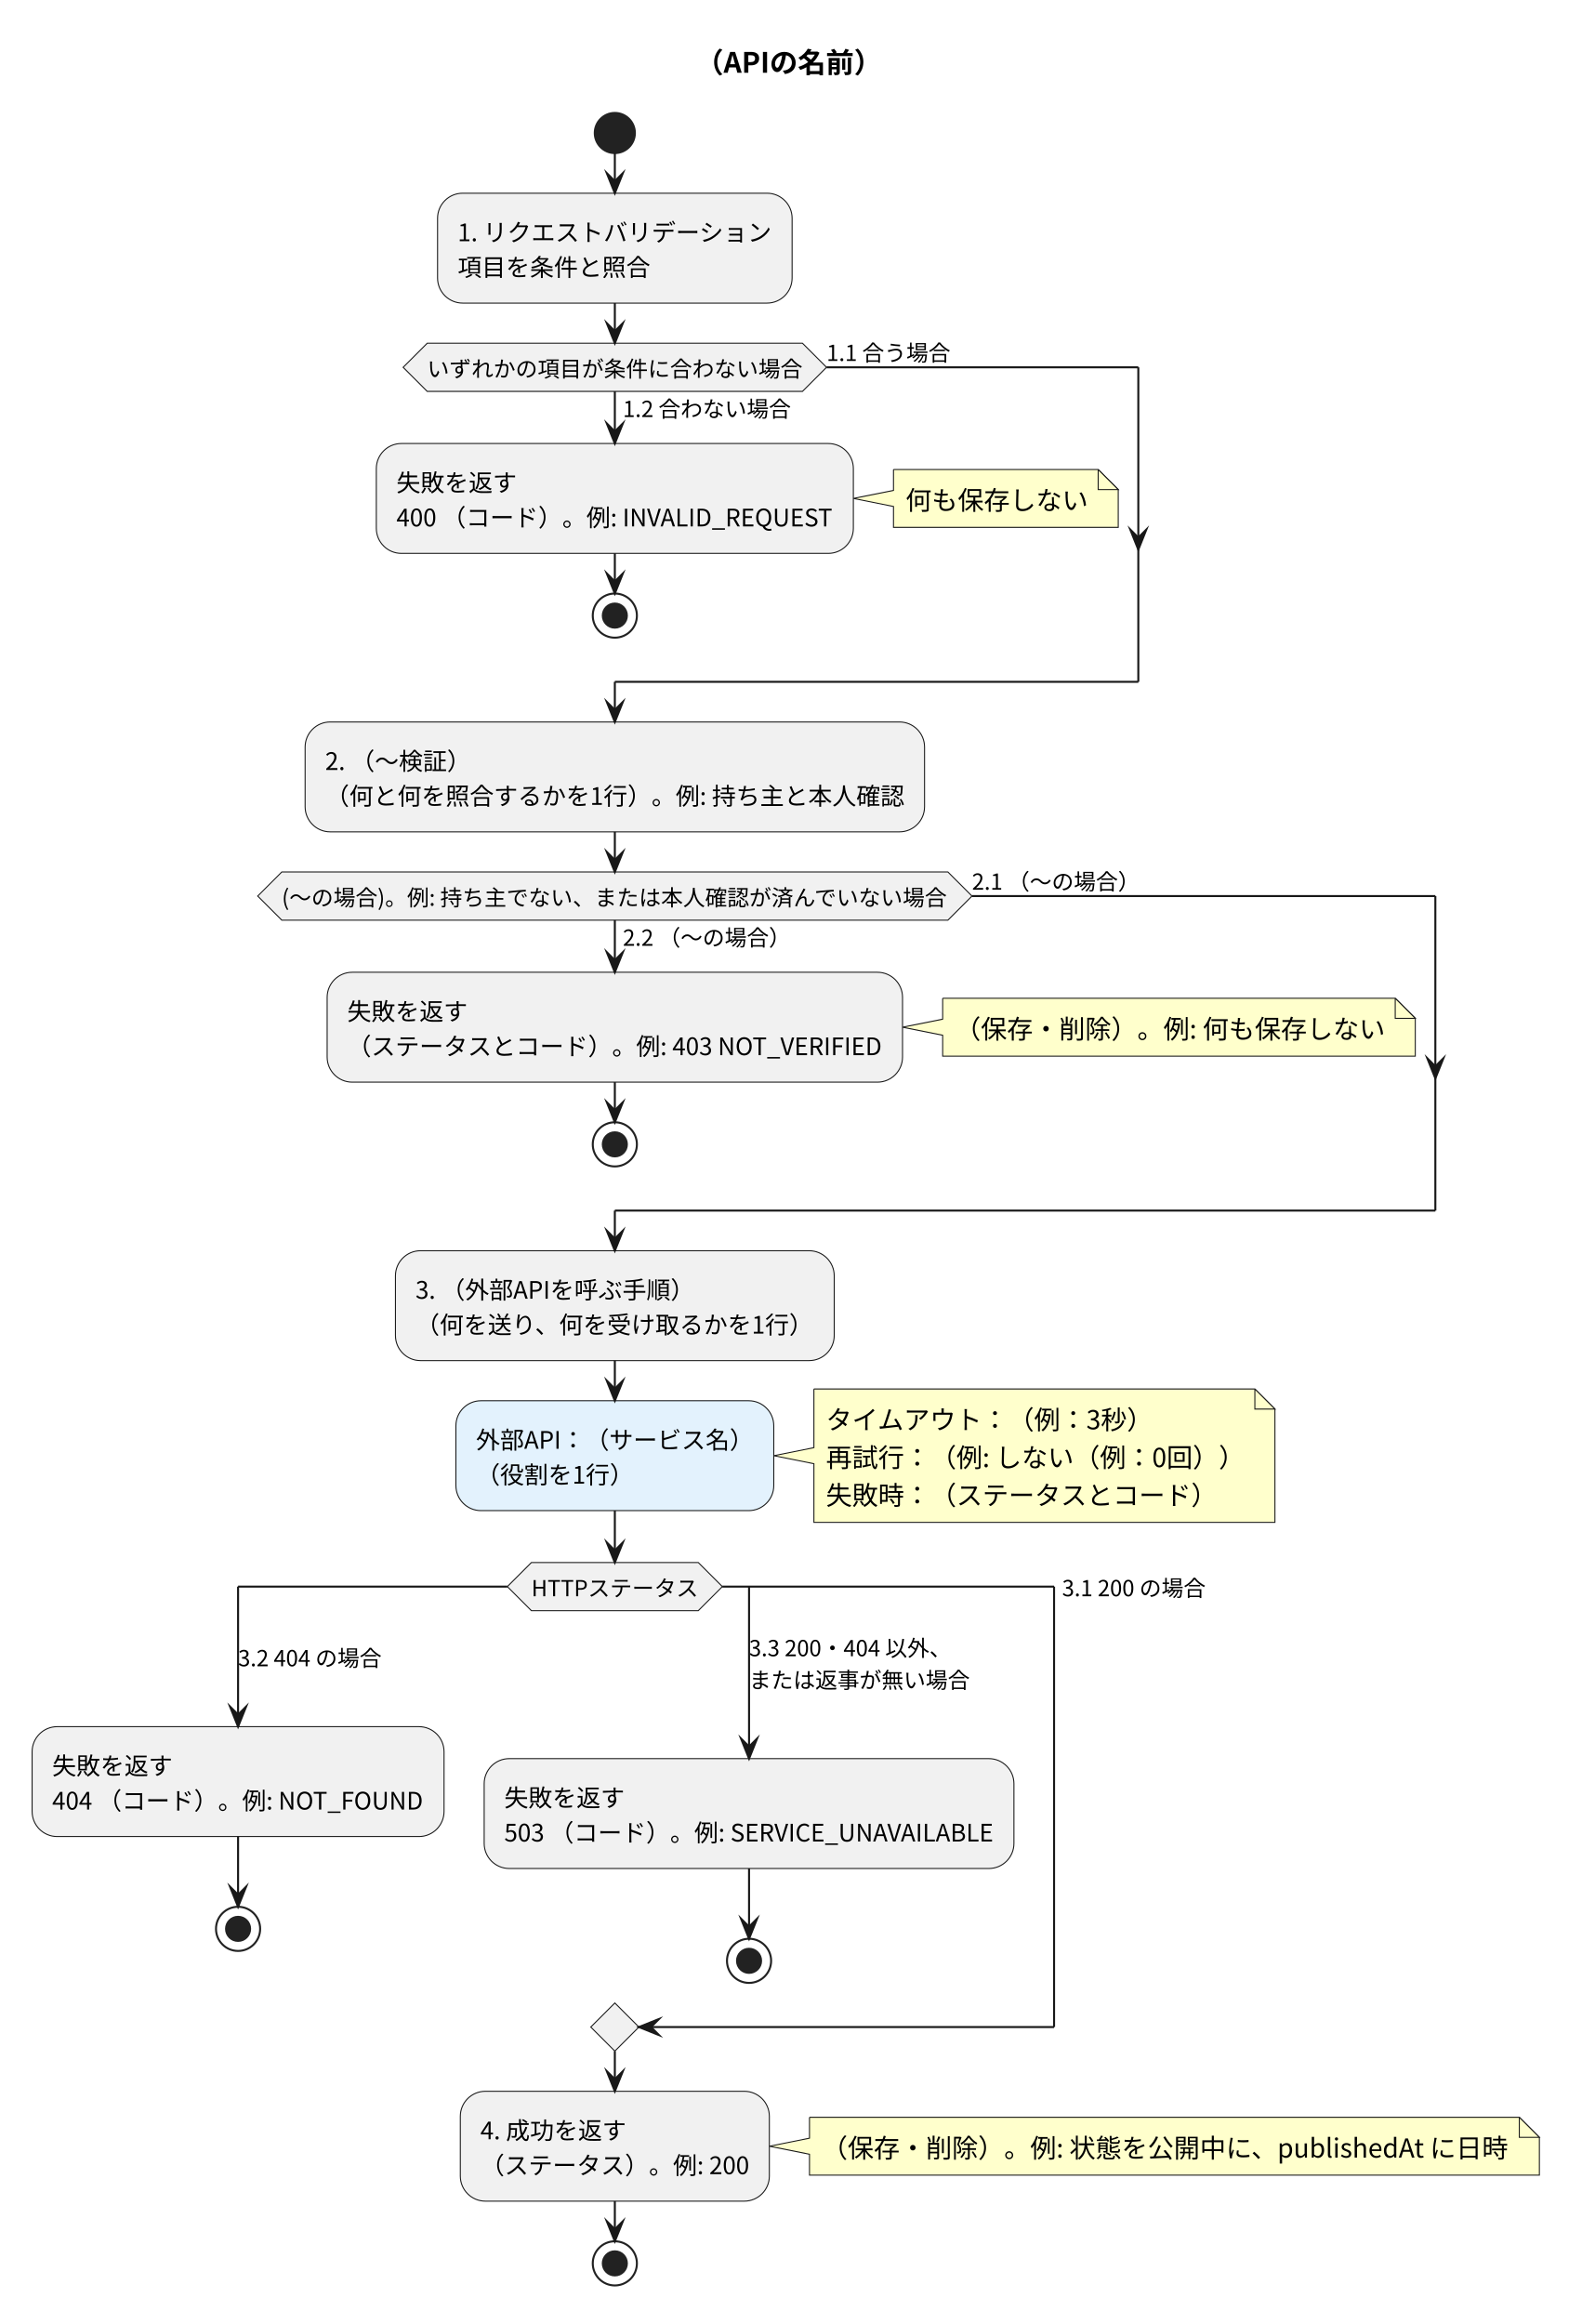
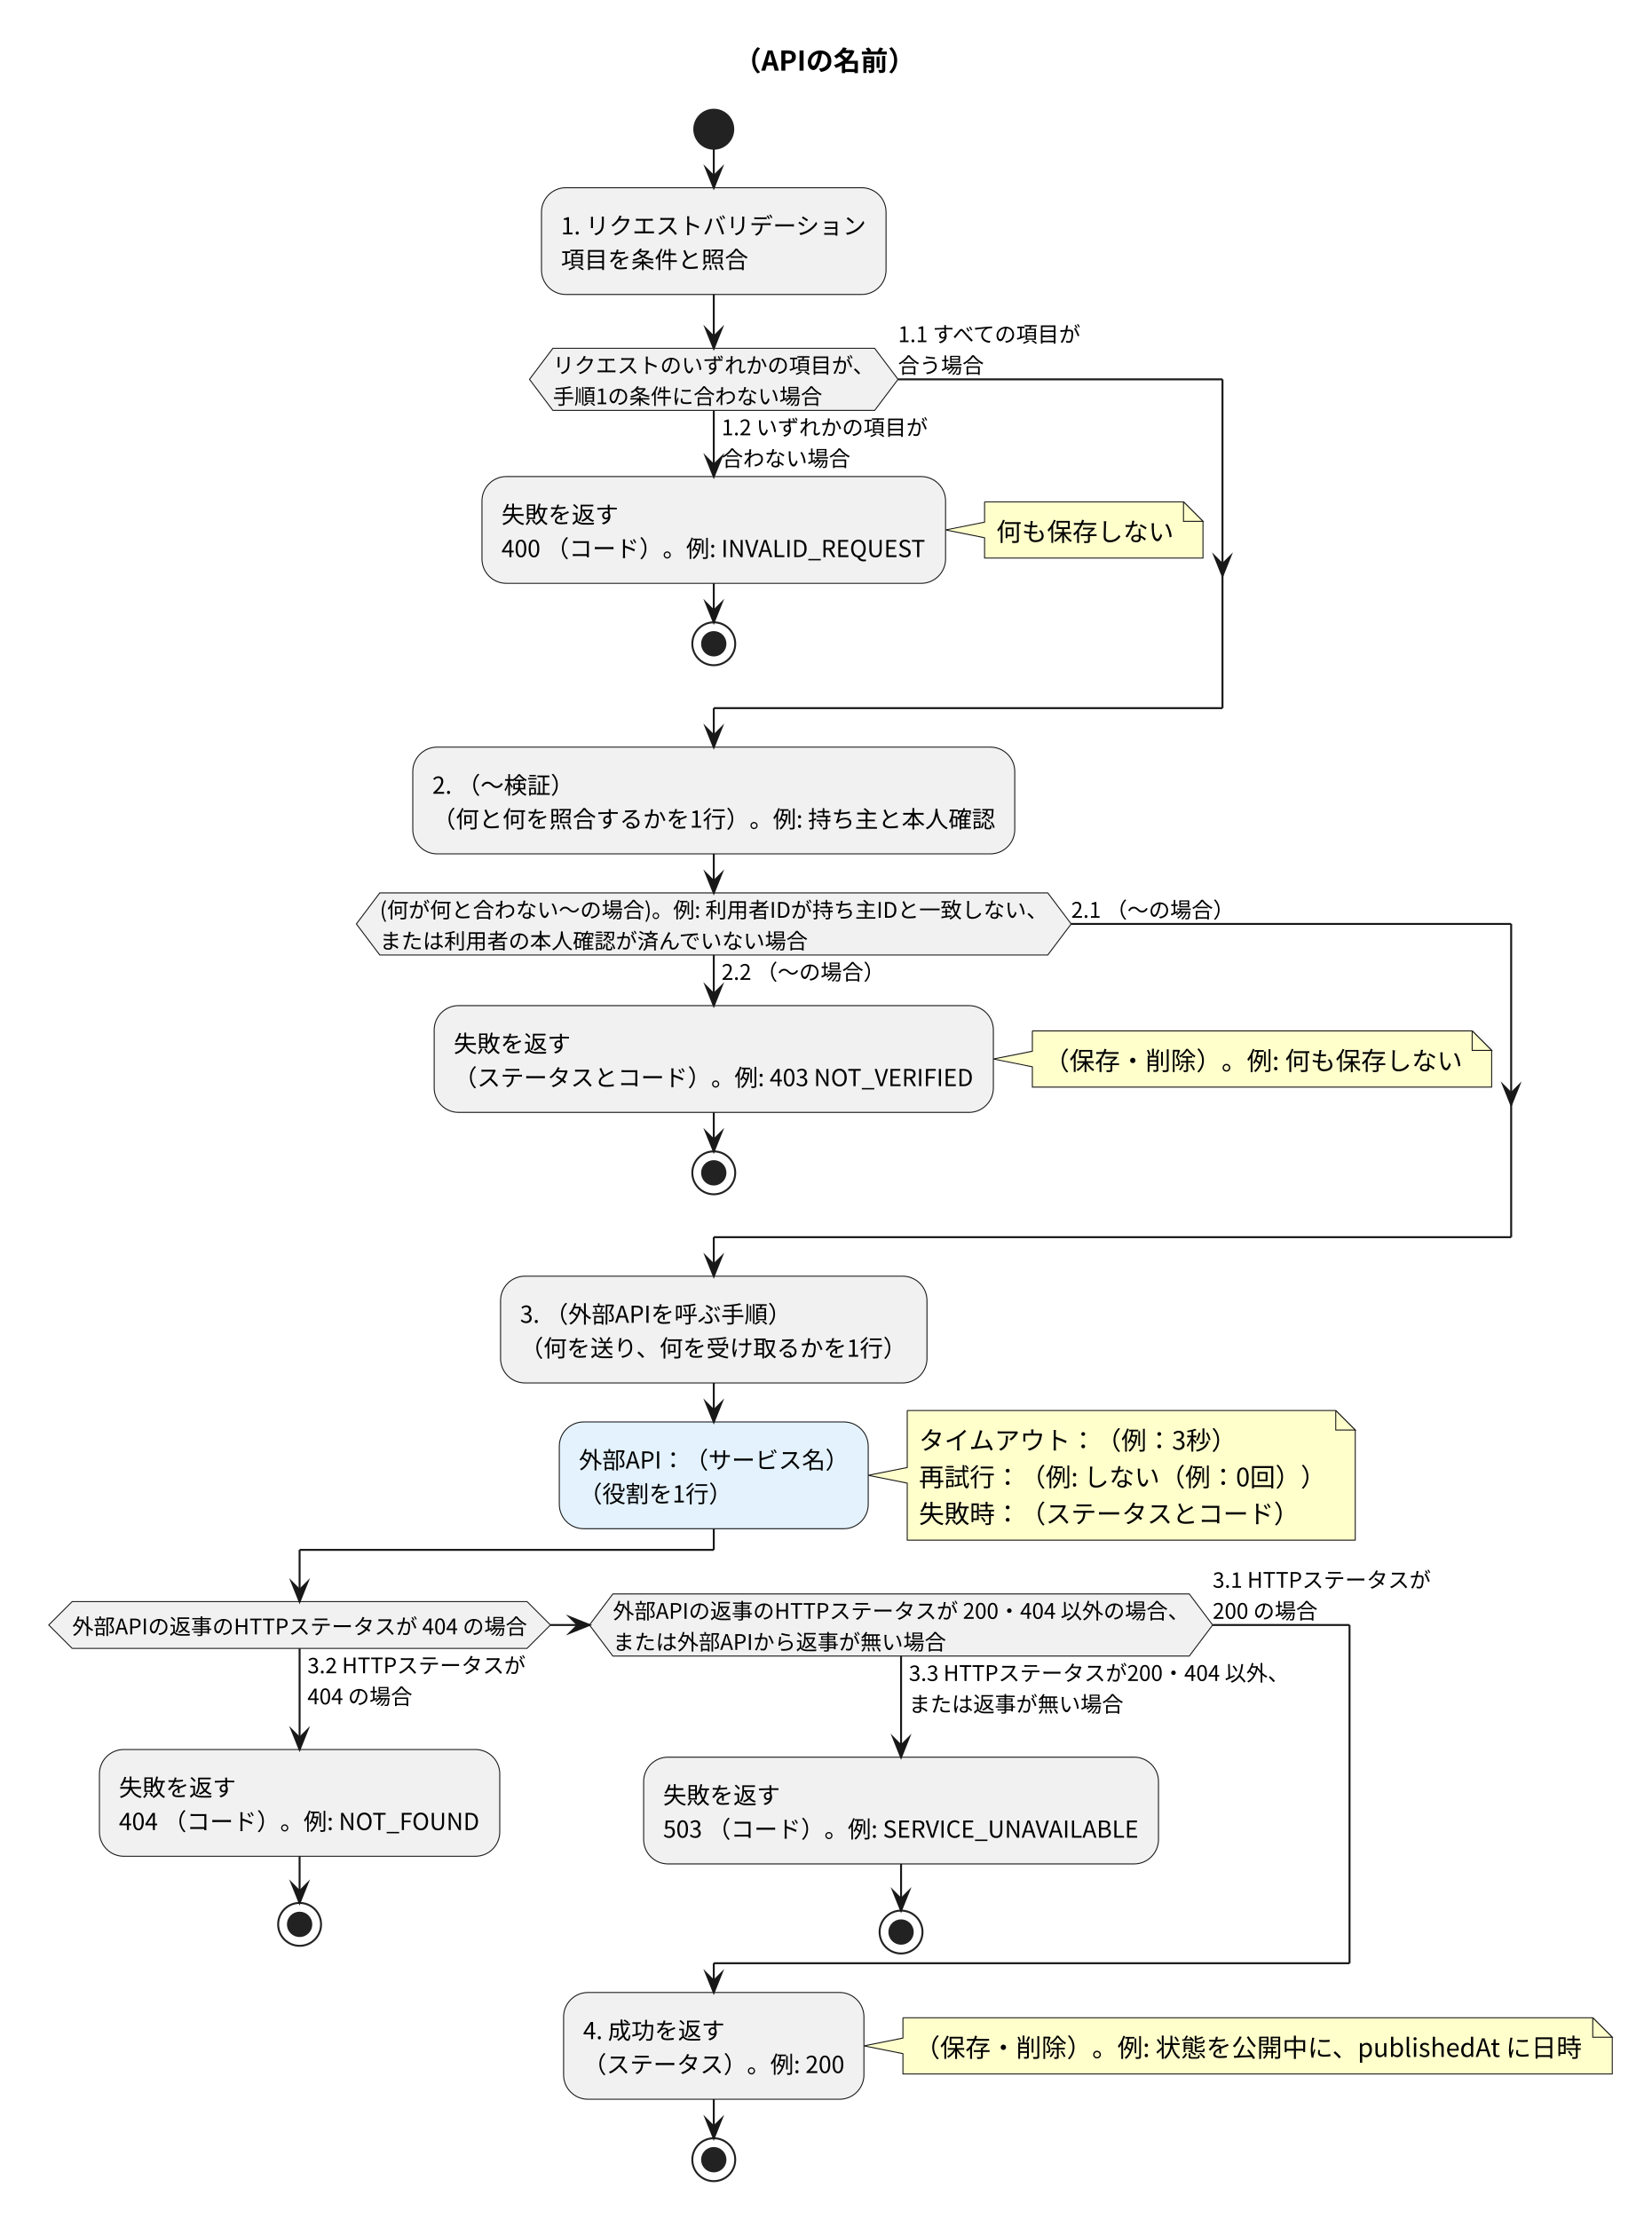
- <svg xmlns="http://www.w3.org/2000/svg" version="1.1" data-diagram-type="ACTIVITY" style="width:788px;height:1158px;background:#FFFFFF;" width="788px" height="1158px" viewBox="0 0 788 1158" zoomAndPan="magnify" preserveAspectRatio="none" contentStyleType="text/css">
+ <svg xmlns="http://www.w3.org/2000/svg" version="1.1" data-diagram-type="ACTIVITY" style="width:847px;height:1138px;background:#FFFFFF;" width="847px" height="1138px" viewBox="0 0 847 1138" zoomAndPan="magnify" preserveAspectRatio="none" contentStyleType="text/css">
  <defs />
  <g font-family="sans-serif" lengthAdjust="spacing">
    <g class="title" data-source-line="7">
-       <text x="346.599" y="36.24" fill="#000" font-size="14" textLength="92.932" font-weight="700" font-family="'Noto Sans CJK JP'">（APIの名前）</text>
+       <text x="376.408" y="36.24" fill="#000" font-size="14" textLength="92.932" font-weight="700" font-family="'Noto Sans CJK JP'">（APIの名前）</text>
    </g>
-     <ellipse cx="306.395" cy="66.272" rx="10" ry="10" fill="#222" style="stroke:#222;stroke-width:1;" />
-     <rect x="218.052" y="96.272" width="176.685" height="54.752" fill="#F1F1F1" style="stroke:#181818;stroke-width:0.5;" rx="12.5" ry="12.5" />
-     <text x="228.052" y="120.192" fill="#000" font-size="12" textLength="156.685" font-family="'Noto Sans CJK JP'">1. リクエストバリデーション</text>
-     <text x="228.052" y="137.568" fill="#000" font-size="12" textLength="96.001" font-family="'Noto Sans CJK JP'">項目を条件と照合</text>
-     <path d="M445.26,233.952 L445.26,244.364 L425.26,248.364 L445.26,252.364 L445.26,262.776 A0,0 0 0 0 445.26,262.776 L557.26,262.776 A0,0 0 0 0 557.26,262.776 L557.26,243.952 L547.26,233.952 L445.26,233.952 A0,0 0 0 0 445.26,233.952" style="stroke:#181818;stroke-width:0.5;" fill="#FFC" />
-     <path d="M547.26,233.952 L547.26,243.952 L557.26,243.952 L547.26,233.952" style="stroke:#181818;stroke-width:0.5;" fill="#FFC" />
-     <text x="451.26" y="254.032" fill="#000" font-size="13" textLength="91" font-family="'Noto Sans CJK JP'">何も保存しない</text>
-     <rect x="187.53" y="220.988" width="237.73" height="54.752" fill="#F1F1F1" style="stroke:#181818;stroke-width:0.5;" rx="12.5" ry="12.5" />
-     <text x="197.53" y="244.908" fill="#000" font-size="12" textLength="60" font-family="'Noto Sans CJK JP'">失敗を返す</text>
-     <text x="197.53" y="262.284" fill="#000" font-size="12" textLength="217.73" font-family="'Noto Sans CJK JP'">400 （コード）。例: INVALID_REQUEST</text>
-     <ellipse cx="306.395" cy="306.74" rx="11" ry="11" fill="none" style="stroke:#222;stroke-width:1;" />
-     <ellipse cx="306.395" cy="306.74" rx="6" ry="6" fill="#222" style="stroke:#222;stroke-width:1;" />
-     <polygon points="212.895,171.024,399.894,171.024,411.894,183.024,399.894,195.024,212.895,195.024,200.895,183.024,212.895,171.024" fill="#F1F1F1" style="stroke:#181818;stroke-width:0.5;stroke-linejoin:miter;stroke-miterlimit:10;" />
-     <text x="310.395" y="207.784" fill="#000" font-size="11" textLength="83.731" font-family="'Noto Sans CJK JP'">1.2 合わない場合</text>
-     <text x="212.895" y="187.82" fill="#000" font-size="11" textLength="186.999" font-family="'Noto Sans CJK JP'">いずれかの項目が条件に合わない場合</text>
-     <text x="411.894" y="179.856" fill="#000" font-size="11" textLength="61.732" font-family="'Noto Sans CJK JP'">1.1 合う場合</text>
-     <rect x="152.052" y="359.74" width="308.686" height="54.752" fill="#F1F1F1" style="stroke:#181818;stroke-width:0.5;" rx="12.5" ry="12.5" />
-     <text x="162.052" y="383.66" fill="#000" font-size="12" textLength="72.685" font-family="'Noto Sans CJK JP'">2. （〜検証）</text>
-     <text x="162.052" y="401.037" fill="#000" font-size="12" textLength="288.686" font-family="'Noto Sans CJK JP'">（何と何を照合するかを1行）。例: 持ち主と本人確認</text>
-     <path d="M469.764,497.421 L469.764,507.833 L449.764,511.833 L469.764,515.833 L469.764,526.245 A0,0 0 0 0 469.764,526.245 L705.29,526.245 A0,0 0 0 0 705.29,526.245 L705.29,507.421 L695.29,497.421 L469.764,497.421 A0,0 0 0 0 469.764,497.421" style="stroke:#181818;stroke-width:0.5;" fill="#FFC" />
-     <path d="M695.29,497.421 L695.29,507.421 L705.29,507.421 L695.29,497.421" style="stroke:#181818;stroke-width:0.5;" fill="#FFC" />
-     <text x="475.764" y="517.501" fill="#000" font-size="13" textLength="214.526" font-family="'Noto Sans CJK JP'">（保存・削除）。例: 何も保存しない</text>
-     <rect x="163.026" y="484.457" width="286.738" height="54.752" fill="#F1F1F1" style="stroke:#181818;stroke-width:0.5;" rx="12.5" ry="12.5" />
-     <text x="173.026" y="508.377" fill="#000" font-size="12" textLength="60" font-family="'Noto Sans CJK JP'">失敗を返す</text>
-     <text x="173.026" y="525.753" fill="#000" font-size="12" textLength="266.738" font-family="'Noto Sans CJK JP'">（ステータスとコード）。例: 403 NOT_VERIFIED</text>
-     <ellipse cx="306.395" cy="570.209" rx="11" ry="11" fill="none" style="stroke:#222;stroke-width:1;" />
-     <ellipse cx="306.395" cy="570.209" rx="6" ry="6" fill="#222" style="stroke:#222;stroke-width:1;" />
-     <polygon points="140.417,434.493,472.373,434.493,484.373,446.493,472.373,458.493,140.417,458.493,128.417,446.493,140.417,434.493" fill="#F1F1F1" style="stroke:#181818;stroke-width:0.5;stroke-linejoin:miter;stroke-miterlimit:10;" />
-     <text x="310.395" y="471.252" fill="#000" font-size="11" textLength="83.731" font-family="'Noto Sans CJK JP'">2.2 （〜の場合）</text>
-     <text x="140.417" y="451.289" fill="#000" font-size="11" textLength="331.956" font-family="'Noto Sans CJK JP'">(〜の場合)。例: 持ち主でない、または本人確認が済んでいない場合</text>
-     <text x="484.373" y="443.325" fill="#000" font-size="11" textLength="83.731" font-family="'Noto Sans CJK JP'">2.1 （〜の場合）</text>
-     <rect x="197.064" y="623.209" width="218.662" height="54.752" fill="#F1F1F1" style="stroke:#181818;stroke-width:0.5;" rx="12.5" ry="12.5" />
-     <text x="207.064" y="647.129" fill="#000" font-size="12" textLength="139.093" font-family="'Noto Sans CJK JP'">3. （外部APIを呼ぶ手順）</text>
-     <text x="207.064" y="664.505" fill="#000" font-size="12" textLength="198.662" font-family="'Noto Sans CJK JP'">（何を送り、何を受け取るかを1行）</text>
-     <path d="M405.599,692.101 L405.599,721.337 L385.599,725.337 L405.599,729.337 L405.599,758.573 A0,0 0 0 0 405.599,758.573 L635.341,758.573 A0,0 0 0 0 635.341,758.573 L635.341,702.101 L625.341,692.101 L405.599,692.101 A0,0 0 0 0 405.599,692.101" style="stroke:#181818;stroke-width:0.5;" fill="#FFC" />
-     <path d="M625.341,692.101 L625.341,702.101 L635.341,702.101 L625.341,692.101" style="stroke:#181818;stroke-width:0.5;" fill="#FFC" />
-     <text x="411.599" y="712.181" fill="#000" font-size="13" textLength="163.215" font-family="'Noto Sans CJK JP'">タイムアウト：（例：3秒）</text>
-     <text x="411.599" y="731.005" fill="#000" font-size="13" textLength="208.741" font-family="'Noto Sans CJK JP'">再試行：（例: しない（例：0回））</text>
-     <text x="411.599" y="749.829" fill="#000" font-size="13" textLength="195" font-family="'Noto Sans CJK JP'">失敗時：（ステータスとコード）</text>
-     <rect x="227.19" y="697.961" width="158.409" height="54.752" fill="#E3F2FD" style="stroke:#181818;stroke-width:0.5;" rx="12.5" ry="12.5" />
-     <text x="237.19" y="721.881" fill="#000" font-size="12" textLength="138.409" font-family="'Noto Sans CJK JP'">外部API：（サービス名）</text>
-     <text x="237.19" y="739.257" fill="#000" font-size="12" textLength="78.661" font-family="'Noto Sans CJK JP'">（役割を1行）</text>
-     <polygon points="264.821,778.573,347.969,778.573,359.969,790.573,347.969,802.573,264.821,802.573,252.821,790.573,264.821,778.573" fill="#F1F1F1" style="stroke:#181818;stroke-width:0.5;stroke-linejoin:miter;stroke-miterlimit:10;" />
-     <text x="264.821" y="795.369" fill="#000" font-size="11" textLength="83.148" font-family="'Noto Sans CJK JP'">HTTPステータス</text>
-     <rect x="16" y="860.357" width="205.281" height="54.752" fill="#F1F1F1" style="stroke:#181818;stroke-width:0.5;" rx="12.5" ry="12.5" />
-     <text x="26" y="884.277" fill="#000" font-size="12" textLength="60" font-family="'Noto Sans CJK JP'">失敗を返す</text>
-     <text x="26" y="901.653" fill="#000" font-size="12" textLength="185.281" font-family="'Noto Sans CJK JP'">404 （コード）。例: NOT_FOUND</text>
-     <ellipse cx="118.641" cy="961.109" rx="11" ry="11" fill="none" style="stroke:#222;stroke-width:1;" />
-     <ellipse cx="118.641" cy="961.109" rx="6" ry="6" fill="#222" style="stroke:#222;stroke-width:1;" />
-     <rect x="241.281" y="876.285" width="263.998" height="54.752" fill="#F1F1F1" style="stroke:#181818;stroke-width:0.5;" rx="12.5" ry="12.5" />
-     <text x="251.281" y="900.205" fill="#000" font-size="12" textLength="60" font-family="'Noto Sans CJK JP'">失敗を返す</text>
-     <text x="251.281" y="917.581" fill="#000" font-size="12" textLength="243.998" font-family="'Noto Sans CJK JP'">503 （コード）。例: SERVICE_UNAVAILABLE</text>
-     <ellipse cx="373.28" cy="977.037" rx="11" ry="11" fill="none" style="stroke:#222;stroke-width:1;" />
-     <ellipse cx="373.28" cy="977.037" rx="6" ry="6" fill="#222" style="stroke:#222;stroke-width:1;" />
-     <polygon points="306.395,998.037,306.395,998.037,318.395,1010.037,306.395,1022.037,306.395,1022.037,294.395,1010.037,306.395,998.037" fill="#F1F1F1" style="stroke:#181818;stroke-width:0.5;stroke-linejoin:miter;stroke-miterlimit:10;" />
-     <path d="M403.397,1055.001 L403.397,1065.413 L383.397,1069.413 L403.397,1073.413 L403.397,1083.825 A0,0 0 0 0 403.397,1083.825 L767.13,1083.825 A0,0 0 0 0 767.13,1083.825 L767.13,1065.001 L757.13,1055.001 L403.397,1055.001 A0,0 0 0 0 403.397,1055.001" style="stroke:#181818;stroke-width:0.5;" fill="#FFC" />
-     <path d="M757.13,1055.001 L757.13,1065.001 L767.13,1065.001 L757.13,1055.001" style="stroke:#181818;stroke-width:0.5;" fill="#FFC" />
-     <text x="409.397" y="1075.081" fill="#000" font-size="13" textLength="342.732" font-family="'Noto Sans CJK JP'">（保存・削除）。例: 状態を公開中に、publishedAt に日時</text>
-     <rect x="229.392" y="1042.037" width="154.005" height="54.752" fill="#F1F1F1" style="stroke:#181818;stroke-width:0.5;" rx="12.5" ry="12.5" />
-     <text x="239.392" y="1065.957" fill="#000" font-size="12" textLength="72.685" font-family="'Noto Sans CJK JP'">4. 成功を返す</text>
-     <text x="239.392" y="1083.333" fill="#000" font-size="12" textLength="134.005" font-family="'Noto Sans CJK JP'">（ステータス）。例: 200</text>
-     <ellipse cx="306.395" cy="1127.789" rx="11" ry="11" fill="none" style="stroke:#222;stroke-width:1;" />
-     <ellipse cx="306.395" cy="1127.789" rx="6" ry="6" fill="#222" style="stroke:#222;stroke-width:1;" />
-     <line x1="306.395" y1="76.272" x2="306.395" y2="96.272" style="stroke:#181818;stroke-width:1;" />
-     <polygon points="302.395,86.272,306.395,96.272,310.395,86.272,306.395,90.272" fill="#181818" style="stroke:#181818;stroke-width:1;stroke-linejoin:miter;stroke-miterlimit:10;" />
-     <line x1="306.395" y1="275.74" x2="306.395" y2="295.74" style="stroke:#181818;stroke-width:1;" />
-     <polygon points="302.395,285.74,306.395,295.74,310.395,285.74,306.395,289.74" fill="#181818" style="stroke:#181818;stroke-width:1;stroke-linejoin:miter;stroke-miterlimit:10;" />
-     <line x1="306.395" y1="195.024" x2="306.395" y2="220.988" style="stroke:#181818;stroke-width:1;" />
-     <polygon points="302.395,210.988,306.395,220.988,310.395,210.988,306.395,214.988" fill="#181818" style="stroke:#181818;stroke-width:1;stroke-linejoin:miter;stroke-miterlimit:10;" />
-     <line x1="411.894" y1="183.024" x2="567.26" y2="183.024" style="stroke:#181818;stroke-width:1;" />
-     <polygon points="563.26,263.864,567.26,273.864,571.26,263.864,567.26,267.864" fill="#181818" style="stroke:#181818;stroke-width:1;stroke-linejoin:miter;stroke-miterlimit:10;" />
-     <line x1="567.26" y1="183.024" x2="567.26" y2="339.74" style="stroke:#181818;stroke-width:1;" />
-     <line x1="567.26" y1="339.74" x2="306.395" y2="339.74" style="stroke:#181818;stroke-width:1;" />
-     <line x1="306.395" y1="339.74" x2="306.395" y2="359.74" style="stroke:#181818;stroke-width:1;" />
-     <polygon points="302.395,349.74,306.395,359.74,310.395,349.74,306.395,353.74" fill="#181818" style="stroke:#181818;stroke-width:1;stroke-linejoin:miter;stroke-miterlimit:10;" />
-     <line x1="306.395" y1="151.024" x2="306.395" y2="171.024" style="stroke:#181818;stroke-width:1;" />
-     <polygon points="302.395,161.024,306.395,171.024,310.395,161.024,306.395,165.024" fill="#181818" style="stroke:#181818;stroke-width:1;stroke-linejoin:miter;stroke-miterlimit:10;" />
-     <line x1="306.395" y1="539.209" x2="306.395" y2="559.209" style="stroke:#181818;stroke-width:1;" />
-     <polygon points="302.395,549.209,306.395,559.209,310.395,549.209,306.395,553.209" fill="#181818" style="stroke:#181818;stroke-width:1;stroke-linejoin:miter;stroke-miterlimit:10;" />
-     <line x1="306.395" y1="458.493" x2="306.395" y2="484.457" style="stroke:#181818;stroke-width:1;" />
-     <polygon points="302.395,474.457,306.395,484.457,310.395,474.457,306.395,478.457" fill="#181818" style="stroke:#181818;stroke-width:1;stroke-linejoin:miter;stroke-miterlimit:10;" />
-     <line x1="484.373" y1="446.493" x2="715.29" y2="446.493" style="stroke:#181818;stroke-width:1;" />
-     <polygon points="711.29,527.333,715.29,537.333,719.29,527.333,715.29,531.333" fill="#181818" style="stroke:#181818;stroke-width:1;stroke-linejoin:miter;stroke-miterlimit:10;" />
-     <line x1="715.29" y1="446.493" x2="715.29" y2="603.209" style="stroke:#181818;stroke-width:1;" />
-     <line x1="715.29" y1="603.209" x2="306.395" y2="603.209" style="stroke:#181818;stroke-width:1;" />
-     <line x1="306.395" y1="603.209" x2="306.395" y2="623.209" style="stroke:#181818;stroke-width:1;" />
-     <polygon points="302.395,613.209,306.395,623.209,310.395,613.209,306.395,617.209" fill="#181818" style="stroke:#181818;stroke-width:1;stroke-linejoin:miter;stroke-miterlimit:10;" />
-     <line x1="306.395" y1="414.493" x2="306.395" y2="434.493" style="stroke:#181818;stroke-width:1;" />
-     <polygon points="302.395,424.493,306.395,434.493,310.395,424.493,306.395,428.493" fill="#181818" style="stroke:#181818;stroke-width:1;stroke-linejoin:miter;stroke-miterlimit:10;" />
-     <line x1="306.395" y1="677.961" x2="306.395" y2="697.961" style="stroke:#181818;stroke-width:1;" />
-     <polygon points="302.395,687.961,306.395,697.961,310.395,687.961,306.395,691.961" fill="#181818" style="stroke:#181818;stroke-width:1;stroke-linejoin:miter;stroke-miterlimit:10;" />
-     <line x1="118.641" y1="915.109" x2="118.641" y2="950.109" style="stroke:#181818;stroke-width:1;" />
-     <polygon points="114.641,940.109,118.641,950.109,122.641,940.109,118.641,944.109" fill="#181818" style="stroke:#181818;stroke-width:1;stroke-linejoin:miter;stroke-miterlimit:10;" />
-     <line x1="373.28" y1="931.037" x2="373.28" y2="966.037" style="stroke:#181818;stroke-width:1;" />
-     <polygon points="369.28,956.037,373.28,966.037,377.28,956.037,373.28,960.037" fill="#181818" style="stroke:#181818;stroke-width:1;stroke-linejoin:miter;stroke-miterlimit:10;" />
-     <line x1="252.821" y1="790.573" x2="118.641" y2="790.573" style="stroke:#181818;stroke-width:1;" />
-     <line x1="118.641" y1="790.573" x2="118.641" y2="860.357" style="stroke:#181818;stroke-width:1;" />
-     <polygon points="114.641,850.357,118.641,860.357,122.641,850.357,118.641,854.357" fill="#181818" style="stroke:#181818;stroke-width:1;stroke-linejoin:miter;stroke-miterlimit:10;" />
-     <text x="118.641" y="830.261" fill="#000" font-size="11" textLength="71.51" font-family="'Noto Sans CJK JP'">3.2 404 の場合</text>
-     <line x1="359.969" y1="790.573" x2="525.279" y2="790.573" style="stroke:#181818;stroke-width:1;" />
-     <line x1="525.279" y1="790.573" x2="525.279" y2="1010.037" style="stroke:#181818;stroke-width:1;" />
-     <line x1="525.279" y1="1010.037" x2="318.395" y2="1010.037" style="stroke:#181818;stroke-width:1;" />
-     <polygon points="328.395,1006.037,318.395,1010.037,328.395,1014.037,324.395,1010.037" fill="#181818" style="stroke:#181818;stroke-width:1;stroke-linejoin:miter;stroke-miterlimit:10;" />
-     <text x="529.279" y="795.369" fill="#000" font-size="11" textLength="71.51" font-family="'Noto Sans CJK JP'">3.1 200 の場合</text>
-     <line x1="373.28" y1="790.573" x2="373.28" y2="876.285" style="stroke:#181818;stroke-width:1;" />
-     <polygon points="369.28,866.285,373.28,876.285,377.28,866.285,373.28,870.285" fill="#181818" style="stroke:#181818;stroke-width:1;stroke-linejoin:miter;stroke-miterlimit:10;" />
-     <text x="373.28" y="825.261" fill="#000" font-size="11" textLength="100.825" font-family="'Noto Sans CJK JP'">3.3 200・404 以外、</text>
-     <text x="373.28" y="841.189" fill="#000" font-size="11" textLength="109.999" font-family="'Noto Sans CJK JP'">または返事が無い場合</text>
-     <line x1="306.395" y1="752.713" x2="306.395" y2="778.573" style="stroke:#181818;stroke-width:1;" />
-     <polygon points="302.395,768.573,306.395,778.573,310.395,768.573,306.395,772.573" fill="#181818" style="stroke:#181818;stroke-width:1;stroke-linejoin:miter;stroke-miterlimit:10;" />
-     <line x1="306.395" y1="1022.037" x2="306.395" y2="1042.037" style="stroke:#181818;stroke-width:1;" />
-     <polygon points="302.395,1032.037,306.395,1042.037,310.395,1032.037,306.395,1036.037" fill="#181818" style="stroke:#181818;stroke-width:1;stroke-linejoin:miter;stroke-miterlimit:10;" />
-     <line x1="306.395" y1="1096.789" x2="306.395" y2="1116.789" style="stroke:#181818;stroke-width:1;" />
-     <polygon points="302.395,1106.789,306.395,1116.789,310.395,1106.789,306.395,1110.789" fill="#181818" style="stroke:#181818;stroke-width:1;stroke-linejoin:miter;stroke-miterlimit:10;" />
+     <ellipse cx="366.014" cy="66.272" rx="10" ry="10" fill="#222" style="stroke:#222;stroke-width:1;" />
+     <rect x="277.671" y="96.272" width="176.685" height="54.752" fill="#F1F1F1" style="stroke:#181818;stroke-width:0.5;" rx="12.5" ry="12.5" />
+     <text x="287.671" y="120.192" fill="#000" font-size="12" textLength="156.685" font-family="'Noto Sans CJK JP'">1. リクエストバリデーション</text>
+     <text x="287.671" y="137.568" fill="#000" font-size="12" textLength="96.001" font-family="'Noto Sans CJK JP'">項目を条件と照合</text>
+     <path d="M504.878,257.368 L504.878,267.78 L484.878,271.78 L504.878,275.78 L504.878,286.192 A0,0 0 0 0 504.878,286.192 L616.879,286.192 A0,0 0 0 0 616.879,286.192 L616.879,267.368 L606.879,257.368 L504.878,257.368 A0,0 0 0 0 504.878,257.368" style="stroke:#181818;stroke-width:0.5;" fill="#FFC" />
+     <path d="M606.879,257.368 L606.879,267.368 L616.879,267.368 L606.879,257.368" style="stroke:#181818;stroke-width:0.5;" fill="#FFC" />
+     <text x="510.878" y="277.448" fill="#000" font-size="13" textLength="91" font-family="'Noto Sans CJK JP'">何も保存しない</text>
+     <rect x="247.149" y="244.404" width="237.73" height="54.752" fill="#F1F1F1" style="stroke:#181818;stroke-width:0.5;" rx="12.5" ry="12.5" />
+     <text x="257.149" y="268.324" fill="#000" font-size="12" textLength="60" font-family="'Noto Sans CJK JP'">失敗を返す</text>
+     <text x="257.149" y="285.7" fill="#000" font-size="12" textLength="217.73" font-family="'Noto Sans CJK JP'">400 （コード）。例: INVALID_REQUEST</text>
+     <ellipse cx="366.014" cy="330.156" rx="11" ry="11" fill="none" style="stroke:#222;stroke-width:1;" />
+     <ellipse cx="366.014" cy="330.156" rx="6" ry="6" fill="#222" style="stroke:#222;stroke-width:1;" />
+     <polygon points="283.514,178.62,448.513,178.62,460.513,194.548,448.513,210.476,283.514,210.476,271.514,194.548,283.514,178.62" fill="#F1F1F1" style="stroke:#181818;stroke-width:0.5;stroke-linejoin:miter;stroke-miterlimit:10;" />
+     <text x="370.014" y="223.236" fill="#000" font-size="11" textLength="105.731" font-family="'Noto Sans CJK JP'">1.2 いずれかの項目が</text>
+     <text x="370.014" y="239.164" fill="#000" font-size="11" textLength="66" font-family="'Noto Sans CJK JP'">合わない場合</text>
+     <text x="283.514" y="191.38" fill="#000" font-size="11" textLength="164.999" font-family="'Noto Sans CJK JP'">リクエストのいずれかの項目が、</text>
+     <text x="283.514" y="207.308" fill="#000" font-size="11" textLength="138.104" font-family="'Noto Sans CJK JP'">手順1の条件に合わない場合</text>
+     <text x="460.513" y="175.452" fill="#000" font-size="11" textLength="94.731" font-family="'Noto Sans CJK JP'">1.1 すべての項目が</text>
+     <text x="460.513" y="191.38" fill="#000" font-size="11" textLength="44" font-family="'Noto Sans CJK JP'">合う場合</text>
+     <rect x="211.671" y="383.156" width="308.686" height="54.752" fill="#F1F1F1" style="stroke:#181818;stroke-width:0.5;" rx="12.5" ry="12.5" />
+     <text x="221.671" y="407.076" fill="#000" font-size="12" textLength="72.685" font-family="'Noto Sans CJK JP'">2. （〜検証）</text>
+     <text x="221.671" y="424.452" fill="#000" font-size="12" textLength="288.686" font-family="'Noto Sans CJK JP'">（何と何を照合するかを1行）。例: 持ち主と本人確認</text>
+     <path d="M529.383,528.692 L529.383,539.104 L509.383,543.104 L529.383,547.104 L529.383,557.516 A0,0 0 0 0 529.383,557.516 L764.909,557.516 A0,0 0 0 0 764.909,557.516 L764.909,538.692 L754.909,528.692 L529.383,528.692 A0,0 0 0 0 529.383,528.692" style="stroke:#181818;stroke-width:0.5;" fill="#FFC" />
+     <path d="M754.909,528.692 L754.909,538.692 L764.909,538.692 L754.909,528.692" style="stroke:#181818;stroke-width:0.5;" fill="#FFC" />
+     <text x="535.383" y="548.772" fill="#000" font-size="13" textLength="214.526" font-family="'Noto Sans CJK JP'">（保存・削除）。例: 何も保存しない</text>
+     <rect x="222.645" y="515.728" width="286.738" height="54.752" fill="#F1F1F1" style="stroke:#181818;stroke-width:0.5;" rx="12.5" ry="12.5" />
+     <text x="232.645" y="539.648" fill="#000" font-size="12" textLength="60" font-family="'Noto Sans CJK JP'">失敗を返す</text>
+     <text x="232.645" y="557.024" fill="#000" font-size="12" textLength="266.738" font-family="'Noto Sans CJK JP'">（ステータスとコード）。例: 403 NOT_VERIFIED</text>
+     <ellipse cx="366.014" cy="601.48" rx="11" ry="11" fill="none" style="stroke:#222;stroke-width:1;" />
+     <ellipse cx="366.014" cy="601.48" rx="6" ry="6" fill="#222" style="stroke:#222;stroke-width:1;" />
+     <polygon points="194.745,457.908,537.283,457.908,549.283,473.836,537.283,489.764,194.745,489.764,182.745,473.836,194.745,457.908" fill="#F1F1F1" style="stroke:#181818;stroke-width:0.5;stroke-linejoin:miter;stroke-miterlimit:10;" />
+     <text x="370.014" y="502.524" fill="#000" font-size="11" textLength="83.731" font-family="'Noto Sans CJK JP'">2.2 （〜の場合）</text>
+     <text x="194.745" y="470.668" fill="#000" font-size="11" textLength="342.538" font-family="'Noto Sans CJK JP'">(何が何と合わない〜の場合)。例: 利用者IDが持ち主IDと一致しない、</text>
+     <text x="194.745" y="486.596" fill="#000" font-size="11" textLength="219.998" font-family="'Noto Sans CJK JP'">または利用者の本人確認が済んでいない場合</text>
+     <text x="549.283" y="470.668" fill="#000" font-size="11" textLength="83.731" font-family="'Noto Sans CJK JP'">2.1 （〜の場合）</text>
+     <rect x="256.683" y="654.48" width="218.662" height="54.752" fill="#F1F1F1" style="stroke:#181818;stroke-width:0.5;" rx="12.5" ry="12.5" />
+     <text x="266.683" y="678.4" fill="#000" font-size="12" textLength="139.093" font-family="'Noto Sans CJK JP'">3. （外部APIを呼ぶ手順）</text>
+     <text x="266.683" y="695.776" fill="#000" font-size="12" textLength="198.662" font-family="'Noto Sans CJK JP'">（何を送り、何を受け取るかを1行）</text>
+     <path d="M465.218,723.372 L465.218,752.608 L445.218,756.608 L465.218,760.608 L465.218,789.844 A0,0 0 0 0 465.218,789.844 L694.959,789.844 A0,0 0 0 0 694.959,789.844 L694.959,733.372 L684.959,723.372 L465.218,723.372 A0,0 0 0 0 465.218,723.372" style="stroke:#181818;stroke-width:0.5;" fill="#FFC" />
+     <path d="M684.959,723.372 L684.959,733.372 L694.959,733.372 L684.959,723.372" style="stroke:#181818;stroke-width:0.5;" fill="#FFC" />
+     <text x="471.218" y="743.452" fill="#000" font-size="13" textLength="163.215" font-family="'Noto Sans CJK JP'">タイムアウト：（例：3秒）</text>
+     <text x="471.218" y="762.276" fill="#000" font-size="13" textLength="208.741" font-family="'Noto Sans CJK JP'">再試行：（例: しない（例：0回））</text>
+     <text x="471.218" y="781.1" fill="#000" font-size="13" textLength="195" font-family="'Noto Sans CJK JP'">失敗時：（ステータスとコード）</text>
+     <rect x="286.809" y="729.232" width="158.409" height="54.752" fill="#E3F2FD" style="stroke:#181818;stroke-width:0.5;" rx="12.5" ry="12.5" />
+     <text x="296.809" y="753.152" fill="#000" font-size="12" textLength="138.409" font-family="'Noto Sans CJK JP'">外部API：（サービス名）</text>
+     <text x="296.809" y="770.529" fill="#000" font-size="12" textLength="78.661" font-family="'Noto Sans CJK JP'">（役割を1行）</text>
+     <polygon points="37,821.368,270.264,821.368,282.264,833.368,270.264,845.368,37,845.368,25,833.368,37,821.368" fill="#F1F1F1" style="stroke:#181818;stroke-width:0.5;stroke-linejoin:miter;stroke-miterlimit:10;" />
+     <text x="157.632" y="858.128" fill="#000" font-size="11" textLength="111.88" font-family="'Noto Sans CJK JP'">3.2 HTTPステータスが</text>
+     <text x="157.632" y="874.056" fill="#000" font-size="11" textLength="53.779" font-family="'Noto Sans CJK JP'">404 の場合</text>
+     <text x="37" y="838.164" fill="#000" font-size="11" textLength="233.264" font-family="'Noto Sans CJK JP'">外部APIの返事のHTTPステータスが 404 の場合</text>
+     <rect x="50.991" y="897.224" width="205.281" height="54.752" fill="#F1F1F1" style="stroke:#181818;stroke-width:0.5;" rx="12.5" ry="12.5" />
+     <text x="60.991" y="921.144" fill="#000" font-size="12" textLength="60" font-family="'Noto Sans CJK JP'">失敗を返す</text>
+     <text x="60.991" y="938.52" fill="#000" font-size="12" textLength="185.281" font-family="'Noto Sans CJK JP'">404 （コード）。例: NOT_FOUND</text>
+     <ellipse cx="153.632" cy="986.904" rx="11" ry="11" fill="none" style="stroke:#222;stroke-width:1;" />
+     <ellipse cx="153.632" cy="986.904" rx="6" ry="6" fill="#222" style="stroke:#222;stroke-width:1;" />
+     <polygon points="314.264,817.44,609.843,817.44,621.843,833.368,609.843,849.296,314.264,849.296,302.264,833.368,314.264,817.44" fill="#F1F1F1" style="stroke:#181818;stroke-width:0.5;stroke-linejoin:miter;stroke-miterlimit:10;" />
+     <text x="466.054" y="862.056" fill="#000" font-size="11" textLength="194.974" font-family="'Noto Sans CJK JP'">3.3 HTTPステータスが200・404 以外、</text>
+     <text x="466.054" y="877.984" fill="#000" font-size="11" textLength="109.999" font-family="'Noto Sans CJK JP'">または返事が無い場合</text>
+     <text x="314.264" y="830.2" fill="#000" font-size="11" textLength="295.579" font-family="'Noto Sans CJK JP'">外部APIの返事のHTTPステータスが 200・404 以外の場合、</text>
+     <text x="314.264" y="846.128" fill="#000" font-size="11" textLength="170.873" font-family="'Noto Sans CJK JP'">または外部APIから返事が無い場合</text>
+     <text x="621.843" y="814.272" fill="#000" font-size="11" textLength="111.88" font-family="'Noto Sans CJK JP'">3.1 HTTPステータスが</text>
+     <text x="621.843" y="830.2" fill="#000" font-size="11" textLength="53.779" font-family="'Noto Sans CJK JP'">200 の場合</text>
+     <rect x="330.055" y="901.152" width="263.998" height="54.752" fill="#F1F1F1" style="stroke:#181818;stroke-width:0.5;" rx="12.5" ry="12.5" />
+     <text x="340.055" y="925.072" fill="#000" font-size="12" textLength="60" font-family="'Noto Sans CJK JP'">失敗を返す</text>
+     <text x="340.055" y="942.448" fill="#000" font-size="12" textLength="243.998" font-family="'Noto Sans CJK JP'">503 （コード）。例: SERVICE_UNAVAILABLE</text>
+     <ellipse cx="462.054" cy="990.832" rx="11" ry="11" fill="none" style="stroke:#222;stroke-width:1;" />
+     <ellipse cx="462.054" cy="990.832" rx="6" ry="6" fill="#222" style="stroke:#222;stroke-width:1;" />
+     <path d="M463.016,1034.796 L463.016,1045.208 L443.016,1049.208 L463.016,1053.208 L463.016,1063.62 A0,0 0 0 0 463.016,1063.62 L826.748,1063.62 A0,0 0 0 0 826.748,1063.62 L826.748,1044.796 L816.748,1034.796 L463.016,1034.796 A0,0 0 0 0 463.016,1034.796" style="stroke:#181818;stroke-width:0.5;" fill="#FFC" />
+     <path d="M816.748,1034.796 L816.748,1044.796 L826.748,1044.796 L816.748,1034.796" style="stroke:#181818;stroke-width:0.5;" fill="#FFC" />
+     <text x="469.016" y="1054.876" fill="#000" font-size="13" textLength="342.732" font-family="'Noto Sans CJK JP'">（保存・削除）。例: 状態を公開中に、publishedAt に日時</text>
+     <rect x="289.011" y="1021.832" width="154.005" height="54.752" fill="#F1F1F1" style="stroke:#181818;stroke-width:0.5;" rx="12.5" ry="12.5" />
+     <text x="299.011" y="1045.752" fill="#000" font-size="12" textLength="72.685" font-family="'Noto Sans CJK JP'">4. 成功を返す</text>
+     <text x="299.011" y="1063.128" fill="#000" font-size="12" textLength="134.005" font-family="'Noto Sans CJK JP'">（ステータス）。例: 200</text>
+     <ellipse cx="366.014" cy="1107.584" rx="11" ry="11" fill="none" style="stroke:#222;stroke-width:1;" />
+     <ellipse cx="366.014" cy="1107.584" rx="6" ry="6" fill="#222" style="stroke:#222;stroke-width:1;" />
+     <line x1="366.014" y1="76.272" x2="366.014" y2="96.272" style="stroke:#181818;stroke-width:1;" />
+     <polygon points="362.014,86.272,366.014,96.272,370.014,86.272,366.014,90.272" fill="#181818" style="stroke:#181818;stroke-width:1;stroke-linejoin:miter;stroke-miterlimit:10;" />
+     <line x1="366.014" y1="299.156" x2="366.014" y2="319.156" style="stroke:#181818;stroke-width:1;" />
+     <polygon points="362.014,309.156,366.014,319.156,370.014,309.156,366.014,313.156" fill="#181818" style="stroke:#181818;stroke-width:1;stroke-linejoin:miter;stroke-miterlimit:10;" />
+     <line x1="366.014" y1="210.476" x2="366.014" y2="244.404" style="stroke:#181818;stroke-width:1;" />
+     <polygon points="362.014,234.404,366.014,244.404,370.014,234.404,366.014,238.404" fill="#181818" style="stroke:#181818;stroke-width:1;stroke-linejoin:miter;stroke-miterlimit:10;" />
+     <line x1="460.513" y1="194.548" x2="626.879" y2="194.548" style="stroke:#181818;stroke-width:1;" />
+     <polygon points="622.879,285.316,626.879,295.316,630.879,285.316,626.879,289.316" fill="#181818" style="stroke:#181818;stroke-width:1;stroke-linejoin:miter;stroke-miterlimit:10;" />
+     <line x1="626.879" y1="194.548" x2="626.879" y2="363.156" style="stroke:#181818;stroke-width:1;" />
+     <line x1="626.879" y1="363.156" x2="366.014" y2="363.156" style="stroke:#181818;stroke-width:1;" />
+     <line x1="366.014" y1="363.156" x2="366.014" y2="383.156" style="stroke:#181818;stroke-width:1;" />
+     <polygon points="362.014,373.156,366.014,383.156,370.014,373.156,366.014,377.156" fill="#181818" style="stroke:#181818;stroke-width:1;stroke-linejoin:miter;stroke-miterlimit:10;" />
+     <line x1="366.014" y1="151.024" x2="366.014" y2="178.62" style="stroke:#181818;stroke-width:1;" />
+     <polygon points="362.014,168.62,366.014,178.62,370.014,168.62,366.014,172.62" fill="#181818" style="stroke:#181818;stroke-width:1;stroke-linejoin:miter;stroke-miterlimit:10;" />
+     <line x1="366.014" y1="570.48" x2="366.014" y2="590.48" style="stroke:#181818;stroke-width:1;" />
+     <polygon points="362.014,580.48,366.014,590.48,370.014,580.48,366.014,584.48" fill="#181818" style="stroke:#181818;stroke-width:1;stroke-linejoin:miter;stroke-miterlimit:10;" />
+     <line x1="366.014" y1="489.764" x2="366.014" y2="515.728" style="stroke:#181818;stroke-width:1;" />
+     <polygon points="362.014,505.728,366.014,515.728,370.014,505.728,366.014,509.728" fill="#181818" style="stroke:#181818;stroke-width:1;stroke-linejoin:miter;stroke-miterlimit:10;" />
+     <line x1="549.283" y1="473.836" x2="774.909" y2="473.836" style="stroke:#181818;stroke-width:1;" />
+     <polygon points="770.909,556.64,774.909,566.64,778.909,556.64,774.909,560.64" fill="#181818" style="stroke:#181818;stroke-width:1;stroke-linejoin:miter;stroke-miterlimit:10;" />
+     <line x1="774.909" y1="473.836" x2="774.909" y2="634.48" style="stroke:#181818;stroke-width:1;" />
+     <line x1="774.909" y1="634.48" x2="366.014" y2="634.48" style="stroke:#181818;stroke-width:1;" />
+     <line x1="366.014" y1="634.48" x2="366.014" y2="654.48" style="stroke:#181818;stroke-width:1;" />
+     <polygon points="362.014,644.48,366.014,654.48,370.014,644.48,366.014,648.48" fill="#181818" style="stroke:#181818;stroke-width:1;stroke-linejoin:miter;stroke-miterlimit:10;" />
+     <line x1="366.014" y1="437.908" x2="366.014" y2="457.908" style="stroke:#181818;stroke-width:1;" />
+     <polygon points="362.014,447.908,366.014,457.908,370.014,447.908,366.014,451.908" fill="#181818" style="stroke:#181818;stroke-width:1;stroke-linejoin:miter;stroke-miterlimit:10;" />
+     <line x1="366.014" y1="709.232" x2="366.014" y2="729.232" style="stroke:#181818;stroke-width:1;" />
+     <polygon points="362.014,719.232,366.014,729.232,370.014,719.232,366.014,723.232" fill="#181818" style="stroke:#181818;stroke-width:1;stroke-linejoin:miter;stroke-miterlimit:10;" />
+     <line x1="153.632" y1="951.976" x2="153.632" y2="975.904" style="stroke:#181818;stroke-width:1;" />
+     <polygon points="149.632,965.904,153.632,975.904,157.632,965.904,153.632,969.904" fill="#181818" style="stroke:#181818;stroke-width:1;stroke-linejoin:miter;stroke-miterlimit:10;" />
+     <line x1="462.054" y1="955.904" x2="462.054" y2="979.832" style="stroke:#181818;stroke-width:1;" />
+     <polygon points="458.054,969.832,462.054,979.832,466.054,969.832,462.054,973.832" fill="#181818" style="stroke:#181818;stroke-width:1;stroke-linejoin:miter;stroke-miterlimit:10;" />
+     <line x1="153.632" y1="845.368" x2="153.632" y2="897.224" style="stroke:#181818;stroke-width:1;" />
+     <polygon points="149.632,887.224,153.632,897.224,157.632,887.224,153.632,891.224" fill="#181818" style="stroke:#181818;stroke-width:1;stroke-linejoin:miter;stroke-miterlimit:10;" />
+     <line x1="462.054" y1="849.296" x2="462.054" y2="901.152" style="stroke:#181818;stroke-width:1;" />
+     <polygon points="458.054,891.152,462.054,901.152,466.054,891.152,462.054,895.152" fill="#181818" style="stroke:#181818;stroke-width:1;stroke-linejoin:miter;stroke-miterlimit:10;" />
+     <line x1="282.264" y1="833.368" x2="302.264" y2="833.368" style="stroke:#181818;stroke-width:1;" />
+     <polygon points="292.264,829.368,302.264,833.368,292.264,837.368,296.264,833.368" fill="#181818" style="stroke:#181818;stroke-width:1;stroke-linejoin:miter;stroke-miterlimit:10;" />
+     <line x1="366.014" y1="783.985" x2="366.014" y2="794.844" style="stroke:#181818;stroke-width:1;" />
+     <line x1="366.014" y1="794.844" x2="153.632" y2="794.844" style="stroke:#181818;stroke-width:1;" />
+     <line x1="153.632" y1="794.844" x2="153.632" y2="821.368" style="stroke:#181818;stroke-width:1;" />
+     <polygon points="149.632,811.368,153.632,821.368,157.632,811.368,153.632,815.368" fill="#181818" style="stroke:#181818;stroke-width:1;stroke-linejoin:miter;stroke-miterlimit:10;" />
+     <line x1="621.843" y1="833.368" x2="692.027" y2="833.368" style="stroke:#181818;stroke-width:1;" />
+     <line x1="692.027" y1="833.368" x2="692.027" y2="1006.832" style="stroke:#181818;stroke-width:1;" />
+     <line x1="692.027" y1="1006.832" x2="366.014" y2="1006.832" style="stroke:#181818;stroke-width:1;" />
+     <line x1="366.014" y1="1006.832" x2="366.014" y2="1021.832" style="stroke:#181818;stroke-width:1;" />
+     <polygon points="362.014,1011.832,366.014,1021.832,370.014,1011.832,366.014,1015.832" fill="#181818" style="stroke:#181818;stroke-width:1;stroke-linejoin:miter;stroke-miterlimit:10;" />
+     <line x1="366.014" y1="1076.584" x2="366.014" y2="1096.584" style="stroke:#181818;stroke-width:1;" />
+     <polygon points="362.014,1086.584,366.014,1096.584,370.014,1086.584,366.014,1090.584" fill="#181818" style="stroke:#181818;stroke-width:1;stroke-linejoin:miter;stroke-miterlimit:10;" />
  </g>
</svg>
